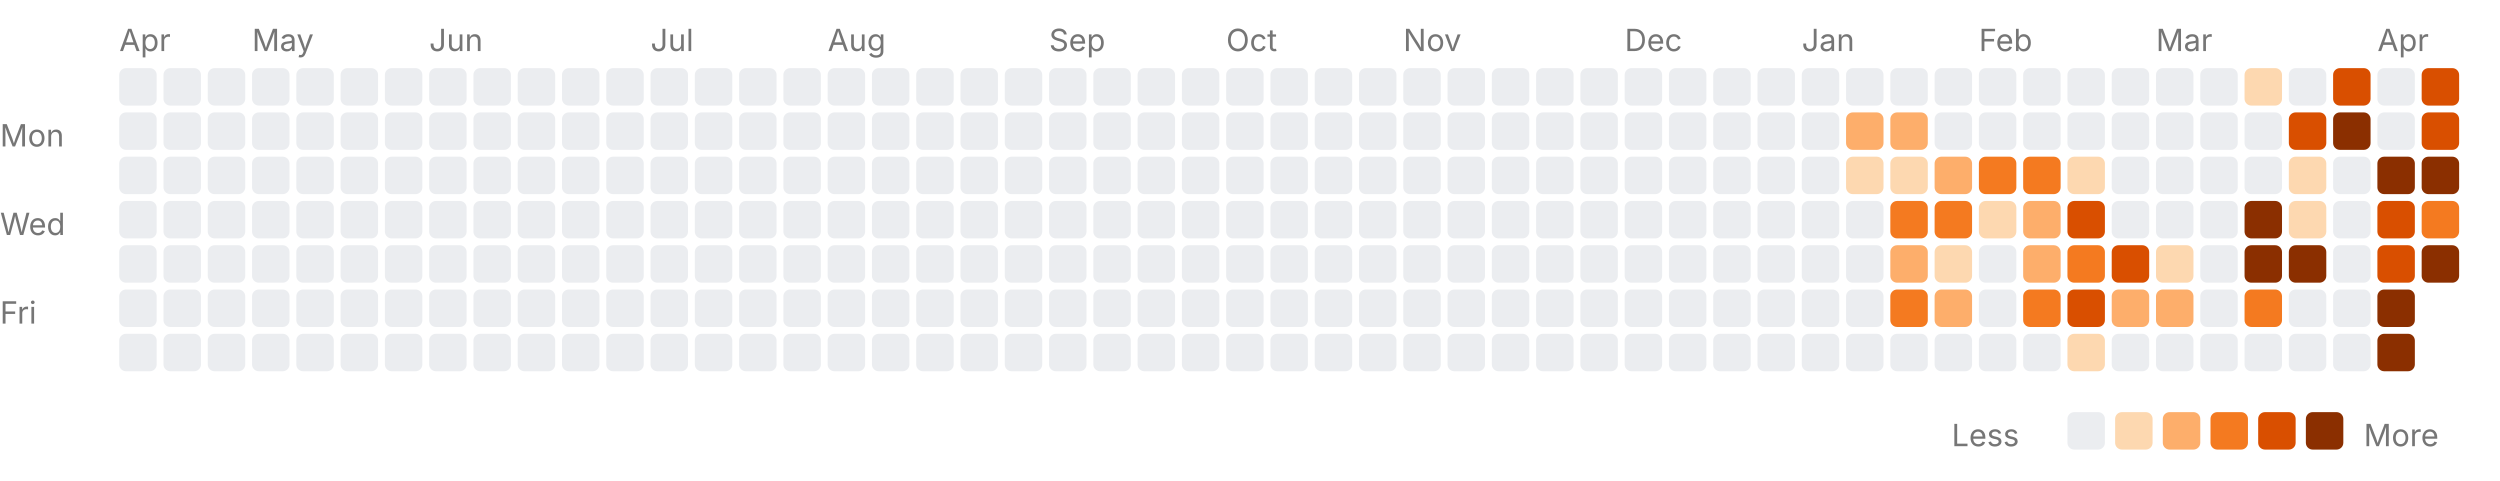
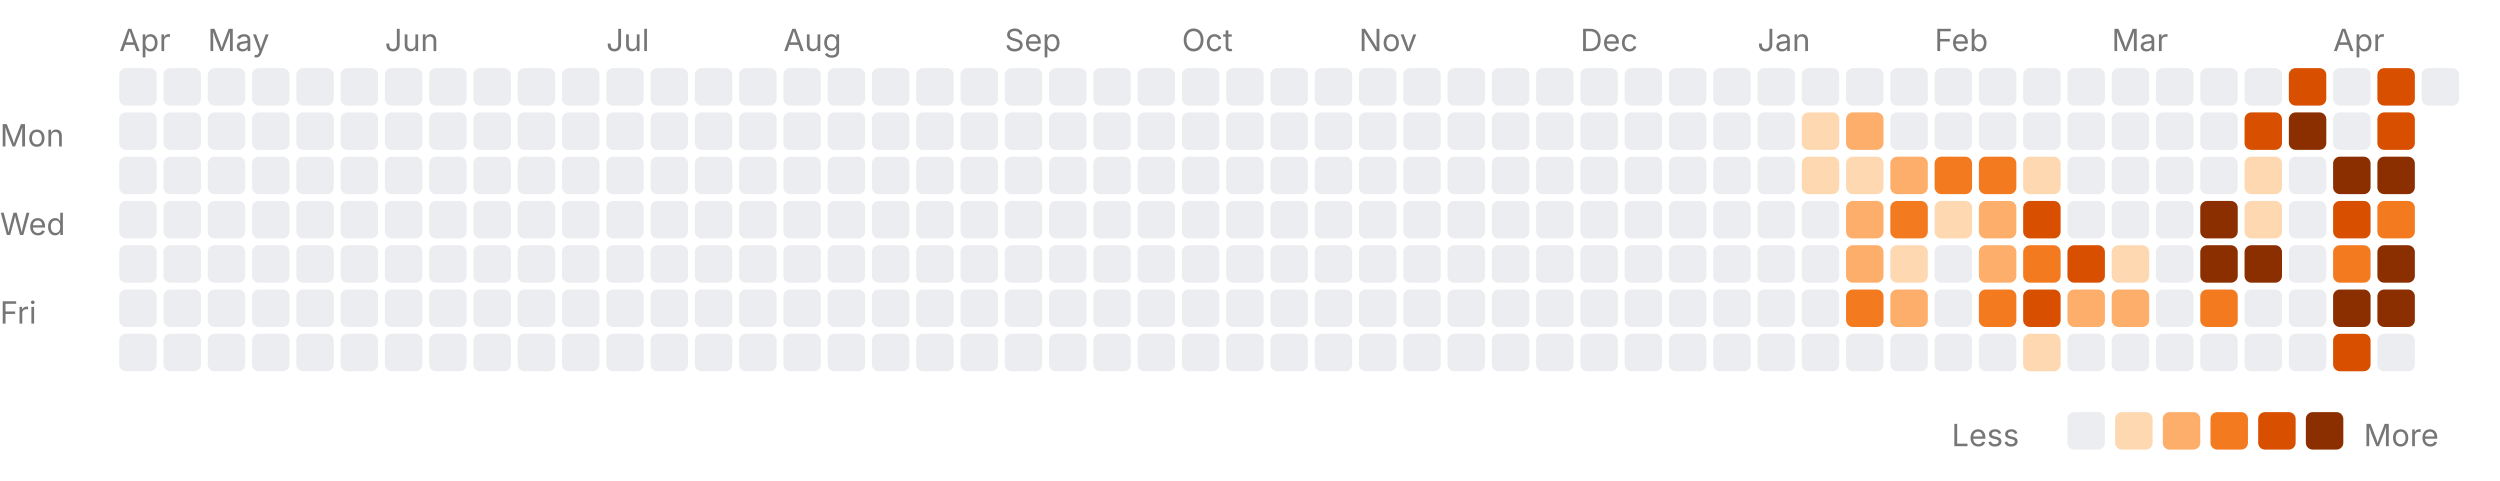
<svg xmlns="http://www.w3.org/2000/svg" width="734" height="141">
  <style>
  text { font-size: 9px; fill: #767676; font-family: -apple-system, BlinkMacSystemFont, sans-serif; }
</style>
  <text x="0" y="43">Mon</text>
  <text x="0" y="69">Wed</text>
  <text x="0" y="95">Fri</text>
  <text x="35" y="15">Apr</text>
  <rect x="35" y="20" width="11" height="11" rx="2" fill="#ebedf0" />
  <rect x="35" y="33" width="11" height="11" rx="2" fill="#ebedf0" />
  <rect x="35" y="46" width="11" height="11" rx="2" fill="#ebedf0" />
  <rect x="35" y="59" width="11" height="11" rx="2" fill="#ebedf0" />
  <rect x="35" y="72" width="11" height="11" rx="2" fill="#ebedf0" />
  <rect x="35" y="85" width="11" height="11" rx="2" fill="#ebedf0" />
  <rect x="35" y="98" width="11" height="11" rx="2" fill="#ebedf0" />
  <rect x="48" y="20" width="11" height="11" rx="2" fill="#ebedf0" />
  <rect x="48" y="33" width="11" height="11" rx="2" fill="#ebedf0" />
  <rect x="48" y="46" width="11" height="11" rx="2" fill="#ebedf0" />
  <rect x="48" y="59" width="11" height="11" rx="2" fill="#ebedf0" />
  <rect x="48" y="72" width="11" height="11" rx="2" fill="#ebedf0" />
  <rect x="48" y="85" width="11" height="11" rx="2" fill="#ebedf0" />
  <rect x="48" y="98" width="11" height="11" rx="2" fill="#ebedf0" />
+   <text x="61" y="15">May</text>
  <rect x="61" y="20" width="11" height="11" rx="2" fill="#ebedf0" />
  <rect x="61" y="33" width="11" height="11" rx="2" fill="#ebedf0" />
  <rect x="61" y="46" width="11" height="11" rx="2" fill="#ebedf0" />
  <rect x="61" y="59" width="11" height="11" rx="2" fill="#ebedf0" />
  <rect x="61" y="72" width="11" height="11" rx="2" fill="#ebedf0" />
  <rect x="61" y="85" width="11" height="11" rx="2" fill="#ebedf0" />
  <rect x="61" y="98" width="11" height="11" rx="2" fill="#ebedf0" />
-   <text x="74" y="15">May</text>
  <rect x="74" y="20" width="11" height="11" rx="2" fill="#ebedf0" />
  <rect x="74" y="33" width="11" height="11" rx="2" fill="#ebedf0" />
  <rect x="74" y="46" width="11" height="11" rx="2" fill="#ebedf0" />
  <rect x="74" y="59" width="11" height="11" rx="2" fill="#ebedf0" />
  <rect x="74" y="72" width="11" height="11" rx="2" fill="#ebedf0" />
  <rect x="74" y="85" width="11" height="11" rx="2" fill="#ebedf0" />
  <rect x="74" y="98" width="11" height="11" rx="2" fill="#ebedf0" />
  <rect x="87" y="20" width="11" height="11" rx="2" fill="#ebedf0" />
  <rect x="87" y="33" width="11" height="11" rx="2" fill="#ebedf0" />
  <rect x="87" y="46" width="11" height="11" rx="2" fill="#ebedf0" />
  <rect x="87" y="59" width="11" height="11" rx="2" fill="#ebedf0" />
  <rect x="87" y="72" width="11" height="11" rx="2" fill="#ebedf0" />
  <rect x="87" y="85" width="11" height="11" rx="2" fill="#ebedf0" />
  <rect x="87" y="98" width="11" height="11" rx="2" fill="#ebedf0" />
  <rect x="100" y="20" width="11" height="11" rx="2" fill="#ebedf0" />
  <rect x="100" y="33" width="11" height="11" rx="2" fill="#ebedf0" />
  <rect x="100" y="46" width="11" height="11" rx="2" fill="#ebedf0" />
  <rect x="100" y="59" width="11" height="11" rx="2" fill="#ebedf0" />
  <rect x="100" y="72" width="11" height="11" rx="2" fill="#ebedf0" />
  <rect x="100" y="85" width="11" height="11" rx="2" fill="#ebedf0" />
  <rect x="100" y="98" width="11" height="11" rx="2" fill="#ebedf0" />
+   <text x="113" y="15">Jun</text>
  <rect x="113" y="20" width="11" height="11" rx="2" fill="#ebedf0" />
  <rect x="113" y="33" width="11" height="11" rx="2" fill="#ebedf0" />
  <rect x="113" y="46" width="11" height="11" rx="2" fill="#ebedf0" />
  <rect x="113" y="59" width="11" height="11" rx="2" fill="#ebedf0" />
  <rect x="113" y="72" width="11" height="11" rx="2" fill="#ebedf0" />
  <rect x="113" y="85" width="11" height="11" rx="2" fill="#ebedf0" />
  <rect x="113" y="98" width="11" height="11" rx="2" fill="#ebedf0" />
-   <text x="126" y="15">Jun</text>
  <rect x="126" y="20" width="11" height="11" rx="2" fill="#ebedf0" />
  <rect x="126" y="33" width="11" height="11" rx="2" fill="#ebedf0" />
  <rect x="126" y="46" width="11" height="11" rx="2" fill="#ebedf0" />
  <rect x="126" y="59" width="11" height="11" rx="2" fill="#ebedf0" />
  <rect x="126" y="72" width="11" height="11" rx="2" fill="#ebedf0" />
  <rect x="126" y="85" width="11" height="11" rx="2" fill="#ebedf0" />
  <rect x="126" y="98" width="11" height="11" rx="2" fill="#ebedf0" />
  <rect x="139" y="20" width="11" height="11" rx="2" fill="#ebedf0" />
  <rect x="139" y="33" width="11" height="11" rx="2" fill="#ebedf0" />
  <rect x="139" y="46" width="11" height="11" rx="2" fill="#ebedf0" />
  <rect x="139" y="59" width="11" height="11" rx="2" fill="#ebedf0" />
  <rect x="139" y="72" width="11" height="11" rx="2" fill="#ebedf0" />
  <rect x="139" y="85" width="11" height="11" rx="2" fill="#ebedf0" />
  <rect x="139" y="98" width="11" height="11" rx="2" fill="#ebedf0" />
  <rect x="152" y="20" width="11" height="11" rx="2" fill="#ebedf0" />
  <rect x="152" y="33" width="11" height="11" rx="2" fill="#ebedf0" />
  <rect x="152" y="46" width="11" height="11" rx="2" fill="#ebedf0" />
  <rect x="152" y="59" width="11" height="11" rx="2" fill="#ebedf0" />
  <rect x="152" y="72" width="11" height="11" rx="2" fill="#ebedf0" />
  <rect x="152" y="85" width="11" height="11" rx="2" fill="#ebedf0" />
  <rect x="152" y="98" width="11" height="11" rx="2" fill="#ebedf0" />
  <rect x="165" y="20" width="11" height="11" rx="2" fill="#ebedf0" />
  <rect x="165" y="33" width="11" height="11" rx="2" fill="#ebedf0" />
  <rect x="165" y="46" width="11" height="11" rx="2" fill="#ebedf0" />
  <rect x="165" y="59" width="11" height="11" rx="2" fill="#ebedf0" />
  <rect x="165" y="72" width="11" height="11" rx="2" fill="#ebedf0" />
  <rect x="165" y="85" width="11" height="11" rx="2" fill="#ebedf0" />
  <rect x="165" y="98" width="11" height="11" rx="2" fill="#ebedf0" />
+   <text x="178" y="15">Jul</text>
  <rect x="178" y="20" width="11" height="11" rx="2" fill="#ebedf0" />
  <rect x="178" y="33" width="11" height="11" rx="2" fill="#ebedf0" />
  <rect x="178" y="46" width="11" height="11" rx="2" fill="#ebedf0" />
  <rect x="178" y="59" width="11" height="11" rx="2" fill="#ebedf0" />
  <rect x="178" y="72" width="11" height="11" rx="2" fill="#ebedf0" />
  <rect x="178" y="85" width="11" height="11" rx="2" fill="#ebedf0" />
  <rect x="178" y="98" width="11" height="11" rx="2" fill="#ebedf0" />
-   <text x="191" y="15">Jul</text>
  <rect x="191" y="20" width="11" height="11" rx="2" fill="#ebedf0" />
  <rect x="191" y="33" width="11" height="11" rx="2" fill="#ebedf0" />
  <rect x="191" y="46" width="11" height="11" rx="2" fill="#ebedf0" />
  <rect x="191" y="59" width="11" height="11" rx="2" fill="#ebedf0" />
  <rect x="191" y="72" width="11" height="11" rx="2" fill="#ebedf0" />
  <rect x="191" y="85" width="11" height="11" rx="2" fill="#ebedf0" />
  <rect x="191" y="98" width="11" height="11" rx="2" fill="#ebedf0" />
  <rect x="204" y="20" width="11" height="11" rx="2" fill="#ebedf0" />
  <rect x="204" y="33" width="11" height="11" rx="2" fill="#ebedf0" />
  <rect x="204" y="46" width="11" height="11" rx="2" fill="#ebedf0" />
  <rect x="204" y="59" width="11" height="11" rx="2" fill="#ebedf0" />
  <rect x="204" y="72" width="11" height="11" rx="2" fill="#ebedf0" />
  <rect x="204" y="85" width="11" height="11" rx="2" fill="#ebedf0" />
  <rect x="204" y="98" width="11" height="11" rx="2" fill="#ebedf0" />
  <rect x="217" y="20" width="11" height="11" rx="2" fill="#ebedf0" />
  <rect x="217" y="33" width="11" height="11" rx="2" fill="#ebedf0" />
  <rect x="217" y="46" width="11" height="11" rx="2" fill="#ebedf0" />
  <rect x="217" y="59" width="11" height="11" rx="2" fill="#ebedf0" />
  <rect x="217" y="72" width="11" height="11" rx="2" fill="#ebedf0" />
  <rect x="217" y="85" width="11" height="11" rx="2" fill="#ebedf0" />
  <rect x="217" y="98" width="11" height="11" rx="2" fill="#ebedf0" />
+   <text x="230" y="15">Aug</text>
  <rect x="230" y="20" width="11" height="11" rx="2" fill="#ebedf0" />
  <rect x="230" y="33" width="11" height="11" rx="2" fill="#ebedf0" />
  <rect x="230" y="46" width="11" height="11" rx="2" fill="#ebedf0" />
  <rect x="230" y="59" width="11" height="11" rx="2" fill="#ebedf0" />
  <rect x="230" y="72" width="11" height="11" rx="2" fill="#ebedf0" />
  <rect x="230" y="85" width="11" height="11" rx="2" fill="#ebedf0" />
  <rect x="230" y="98" width="11" height="11" rx="2" fill="#ebedf0" />
-   <text x="243" y="15">Aug</text>
  <rect x="243" y="20" width="11" height="11" rx="2" fill="#ebedf0" />
  <rect x="243" y="33" width="11" height="11" rx="2" fill="#ebedf0" />
  <rect x="243" y="46" width="11" height="11" rx="2" fill="#ebedf0" />
  <rect x="243" y="59" width="11" height="11" rx="2" fill="#ebedf0" />
  <rect x="243" y="72" width="11" height="11" rx="2" fill="#ebedf0" />
  <rect x="243" y="85" width="11" height="11" rx="2" fill="#ebedf0" />
  <rect x="243" y="98" width="11" height="11" rx="2" fill="#ebedf0" />
  <rect x="256" y="20" width="11" height="11" rx="2" fill="#ebedf0" />
  <rect x="256" y="33" width="11" height="11" rx="2" fill="#ebedf0" />
  <rect x="256" y="46" width="11" height="11" rx="2" fill="#ebedf0" />
  <rect x="256" y="59" width="11" height="11" rx="2" fill="#ebedf0" />
  <rect x="256" y="72" width="11" height="11" rx="2" fill="#ebedf0" />
  <rect x="256" y="85" width="11" height="11" rx="2" fill="#ebedf0" />
  <rect x="256" y="98" width="11" height="11" rx="2" fill="#ebedf0" />
  <rect x="269" y="20" width="11" height="11" rx="2" fill="#ebedf0" />
  <rect x="269" y="33" width="11" height="11" rx="2" fill="#ebedf0" />
  <rect x="269" y="46" width="11" height="11" rx="2" fill="#ebedf0" />
  <rect x="269" y="59" width="11" height="11" rx="2" fill="#ebedf0" />
  <rect x="269" y="72" width="11" height="11" rx="2" fill="#ebedf0" />
  <rect x="269" y="85" width="11" height="11" rx="2" fill="#ebedf0" />
  <rect x="269" y="98" width="11" height="11" rx="2" fill="#ebedf0" />
  <rect x="282" y="20" width="11" height="11" rx="2" fill="#ebedf0" />
  <rect x="282" y="33" width="11" height="11" rx="2" fill="#ebedf0" />
  <rect x="282" y="46" width="11" height="11" rx="2" fill="#ebedf0" />
  <rect x="282" y="59" width="11" height="11" rx="2" fill="#ebedf0" />
  <rect x="282" y="72" width="11" height="11" rx="2" fill="#ebedf0" />
  <rect x="282" y="85" width="11" height="11" rx="2" fill="#ebedf0" />
  <rect x="282" y="98" width="11" height="11" rx="2" fill="#ebedf0" />
+   <text x="295" y="15">Sep</text>
  <rect x="295" y="20" width="11" height="11" rx="2" fill="#ebedf0" />
  <rect x="295" y="33" width="11" height="11" rx="2" fill="#ebedf0" />
  <rect x="295" y="46" width="11" height="11" rx="2" fill="#ebedf0" />
  <rect x="295" y="59" width="11" height="11" rx="2" fill="#ebedf0" />
  <rect x="295" y="72" width="11" height="11" rx="2" fill="#ebedf0" />
  <rect x="295" y="85" width="11" height="11" rx="2" fill="#ebedf0" />
  <rect x="295" y="98" width="11" height="11" rx="2" fill="#ebedf0" />
-   <text x="308" y="15">Sep</text>
  <rect x="308" y="20" width="11" height="11" rx="2" fill="#ebedf0" />
  <rect x="308" y="33" width="11" height="11" rx="2" fill="#ebedf0" />
  <rect x="308" y="46" width="11" height="11" rx="2" fill="#ebedf0" />
  <rect x="308" y="59" width="11" height="11" rx="2" fill="#ebedf0" />
  <rect x="308" y="72" width="11" height="11" rx="2" fill="#ebedf0" />
  <rect x="308" y="85" width="11" height="11" rx="2" fill="#ebedf0" />
  <rect x="308" y="98" width="11" height="11" rx="2" fill="#ebedf0" />
  <rect x="321" y="20" width="11" height="11" rx="2" fill="#ebedf0" />
  <rect x="321" y="33" width="11" height="11" rx="2" fill="#ebedf0" />
  <rect x="321" y="46" width="11" height="11" rx="2" fill="#ebedf0" />
  <rect x="321" y="59" width="11" height="11" rx="2" fill="#ebedf0" />
  <rect x="321" y="72" width="11" height="11" rx="2" fill="#ebedf0" />
  <rect x="321" y="85" width="11" height="11" rx="2" fill="#ebedf0" />
  <rect x="321" y="98" width="11" height="11" rx="2" fill="#ebedf0" />
  <rect x="334" y="20" width="11" height="11" rx="2" fill="#ebedf0" />
  <rect x="334" y="33" width="11" height="11" rx="2" fill="#ebedf0" />
  <rect x="334" y="46" width="11" height="11" rx="2" fill="#ebedf0" />
  <rect x="334" y="59" width="11" height="11" rx="2" fill="#ebedf0" />
  <rect x="334" y="72" width="11" height="11" rx="2" fill="#ebedf0" />
  <rect x="334" y="85" width="11" height="11" rx="2" fill="#ebedf0" />
  <rect x="334" y="98" width="11" height="11" rx="2" fill="#ebedf0" />
+   <text x="347" y="15">Oct</text>
  <rect x="347" y="20" width="11" height="11" rx="2" fill="#ebedf0" />
  <rect x="347" y="33" width="11" height="11" rx="2" fill="#ebedf0" />
  <rect x="347" y="46" width="11" height="11" rx="2" fill="#ebedf0" />
  <rect x="347" y="59" width="11" height="11" rx="2" fill="#ebedf0" />
  <rect x="347" y="72" width="11" height="11" rx="2" fill="#ebedf0" />
  <rect x="347" y="85" width="11" height="11" rx="2" fill="#ebedf0" />
  <rect x="347" y="98" width="11" height="11" rx="2" fill="#ebedf0" />
-   <text x="360" y="15">Oct</text>
  <rect x="360" y="20" width="11" height="11" rx="2" fill="#ebedf0" />
  <rect x="360" y="33" width="11" height="11" rx="2" fill="#ebedf0" />
  <rect x="360" y="46" width="11" height="11" rx="2" fill="#ebedf0" />
  <rect x="360" y="59" width="11" height="11" rx="2" fill="#ebedf0" />
  <rect x="360" y="72" width="11" height="11" rx="2" fill="#ebedf0" />
  <rect x="360" y="85" width="11" height="11" rx="2" fill="#ebedf0" />
  <rect x="360" y="98" width="11" height="11" rx="2" fill="#ebedf0" />
  <rect x="373" y="20" width="11" height="11" rx="2" fill="#ebedf0" />
  <rect x="373" y="33" width="11" height="11" rx="2" fill="#ebedf0" />
  <rect x="373" y="46" width="11" height="11" rx="2" fill="#ebedf0" />
  <rect x="373" y="59" width="11" height="11" rx="2" fill="#ebedf0" />
  <rect x="373" y="72" width="11" height="11" rx="2" fill="#ebedf0" />
  <rect x="373" y="85" width="11" height="11" rx="2" fill="#ebedf0" />
  <rect x="373" y="98" width="11" height="11" rx="2" fill="#ebedf0" />
  <rect x="386" y="20" width="11" height="11" rx="2" fill="#ebedf0" />
  <rect x="386" y="33" width="11" height="11" rx="2" fill="#ebedf0" />
  <rect x="386" y="46" width="11" height="11" rx="2" fill="#ebedf0" />
  <rect x="386" y="59" width="11" height="11" rx="2" fill="#ebedf0" />
  <rect x="386" y="72" width="11" height="11" rx="2" fill="#ebedf0" />
  <rect x="386" y="85" width="11" height="11" rx="2" fill="#ebedf0" />
  <rect x="386" y="98" width="11" height="11" rx="2" fill="#ebedf0" />
+   <text x="399" y="15">Nov</text>
  <rect x="399" y="20" width="11" height="11" rx="2" fill="#ebedf0" />
  <rect x="399" y="33" width="11" height="11" rx="2" fill="#ebedf0" />
  <rect x="399" y="46" width="11" height="11" rx="2" fill="#ebedf0" />
  <rect x="399" y="59" width="11" height="11" rx="2" fill="#ebedf0" />
  <rect x="399" y="72" width="11" height="11" rx="2" fill="#ebedf0" />
  <rect x="399" y="85" width="11" height="11" rx="2" fill="#ebedf0" />
  <rect x="399" y="98" width="11" height="11" rx="2" fill="#ebedf0" />
-   <text x="412" y="15">Nov</text>
  <rect x="412" y="20" width="11" height="11" rx="2" fill="#ebedf0" />
  <rect x="412" y="33" width="11" height="11" rx="2" fill="#ebedf0" />
  <rect x="412" y="46" width="11" height="11" rx="2" fill="#ebedf0" />
  <rect x="412" y="59" width="11" height="11" rx="2" fill="#ebedf0" />
  <rect x="412" y="72" width="11" height="11" rx="2" fill="#ebedf0" />
  <rect x="412" y="85" width="11" height="11" rx="2" fill="#ebedf0" />
  <rect x="412" y="98" width="11" height="11" rx="2" fill="#ebedf0" />
  <rect x="425" y="20" width="11" height="11" rx="2" fill="#ebedf0" />
  <rect x="425" y="33" width="11" height="11" rx="2" fill="#ebedf0" />
  <rect x="425" y="46" width="11" height="11" rx="2" fill="#ebedf0" />
  <rect x="425" y="59" width="11" height="11" rx="2" fill="#ebedf0" />
  <rect x="425" y="72" width="11" height="11" rx="2" fill="#ebedf0" />
  <rect x="425" y="85" width="11" height="11" rx="2" fill="#ebedf0" />
  <rect x="425" y="98" width="11" height="11" rx="2" fill="#ebedf0" />
  <rect x="438" y="20" width="11" height="11" rx="2" fill="#ebedf0" />
  <rect x="438" y="33" width="11" height="11" rx="2" fill="#ebedf0" />
  <rect x="438" y="46" width="11" height="11" rx="2" fill="#ebedf0" />
  <rect x="438" y="59" width="11" height="11" rx="2" fill="#ebedf0" />
  <rect x="438" y="72" width="11" height="11" rx="2" fill="#ebedf0" />
  <rect x="438" y="85" width="11" height="11" rx="2" fill="#ebedf0" />
  <rect x="438" y="98" width="11" height="11" rx="2" fill="#ebedf0" />
  <rect x="451" y="20" width="11" height="11" rx="2" fill="#ebedf0" />
  <rect x="451" y="33" width="11" height="11" rx="2" fill="#ebedf0" />
  <rect x="451" y="46" width="11" height="11" rx="2" fill="#ebedf0" />
  <rect x="451" y="59" width="11" height="11" rx="2" fill="#ebedf0" />
  <rect x="451" y="72" width="11" height="11" rx="2" fill="#ebedf0" />
  <rect x="451" y="85" width="11" height="11" rx="2" fill="#ebedf0" />
  <rect x="451" y="98" width="11" height="11" rx="2" fill="#ebedf0" />
+   <text x="464" y="15">Dec</text>
  <rect x="464" y="20" width="11" height="11" rx="2" fill="#ebedf0" />
  <rect x="464" y="33" width="11" height="11" rx="2" fill="#ebedf0" />
  <rect x="464" y="46" width="11" height="11" rx="2" fill="#ebedf0" />
  <rect x="464" y="59" width="11" height="11" rx="2" fill="#ebedf0" />
  <rect x="464" y="72" width="11" height="11" rx="2" fill="#ebedf0" />
  <rect x="464" y="85" width="11" height="11" rx="2" fill="#ebedf0" />
  <rect x="464" y="98" width="11" height="11" rx="2" fill="#ebedf0" />
-   <text x="477" y="15">Dec</text>
  <rect x="477" y="20" width="11" height="11" rx="2" fill="#ebedf0" />
  <rect x="477" y="33" width="11" height="11" rx="2" fill="#ebedf0" />
  <rect x="477" y="46" width="11" height="11" rx="2" fill="#ebedf0" />
  <rect x="477" y="59" width="11" height="11" rx="2" fill="#ebedf0" />
  <rect x="477" y="72" width="11" height="11" rx="2" fill="#ebedf0" />
  <rect x="477" y="85" width="11" height="11" rx="2" fill="#ebedf0" />
  <rect x="477" y="98" width="11" height="11" rx="2" fill="#ebedf0" />
  <rect x="490" y="20" width="11" height="11" rx="2" fill="#ebedf0" />
  <rect x="490" y="33" width="11" height="11" rx="2" fill="#ebedf0" />
  <rect x="490" y="46" width="11" height="11" rx="2" fill="#ebedf0" />
  <rect x="490" y="59" width="11" height="11" rx="2" fill="#ebedf0" />
  <rect x="490" y="72" width="11" height="11" rx="2" fill="#ebedf0" />
  <rect x="490" y="85" width="11" height="11" rx="2" fill="#ebedf0" />
  <rect x="490" y="98" width="11" height="11" rx="2" fill="#ebedf0" />
  <rect x="503" y="20" width="11" height="11" rx="2" fill="#ebedf0" />
  <rect x="503" y="33" width="11" height="11" rx="2" fill="#ebedf0" />
  <rect x="503" y="46" width="11" height="11" rx="2" fill="#ebedf0" />
  <rect x="503" y="59" width="11" height="11" rx="2" fill="#ebedf0" />
  <rect x="503" y="72" width="11" height="11" rx="2" fill="#ebedf0" />
  <rect x="503" y="85" width="11" height="11" rx="2" fill="#ebedf0" />
  <rect x="503" y="98" width="11" height="11" rx="2" fill="#ebedf0" />
+   <text x="516" y="15">Jan</text>
  <rect x="516" y="20" width="11" height="11" rx="2" fill="#ebedf0" />
  <rect x="516" y="33" width="11" height="11" rx="2" fill="#ebedf0" />
  <rect x="516" y="46" width="11" height="11" rx="2" fill="#ebedf0" />
  <rect x="516" y="59" width="11" height="11" rx="2" fill="#ebedf0" />
  <rect x="516" y="72" width="11" height="11" rx="2" fill="#ebedf0" />
  <rect x="516" y="85" width="11" height="11" rx="2" fill="#ebedf0" />
  <rect x="516" y="98" width="11" height="11" rx="2" fill="#ebedf0" />
-   <text x="529" y="15">Jan</text>
  <rect x="529" y="20" width="11" height="11" rx="2" fill="#ebedf0" />
-   <rect x="529" y="33" width="11" height="11" rx="2" fill="#ebedf0" />
-   <rect x="529" y="46" width="11" height="11" rx="2" fill="#ebedf0" />
+   <rect x="529" y="33" width="11" height="11" rx="2" fill="#fdd8b0" />
+   <rect x="529" y="46" width="11" height="11" rx="2" fill="#fdd8b0" />
  <rect x="529" y="59" width="11" height="11" rx="2" fill="#ebedf0" />
  <rect x="529" y="72" width="11" height="11" rx="2" fill="#ebedf0" />
  <rect x="529" y="85" width="11" height="11" rx="2" fill="#ebedf0" />
  <rect x="529" y="98" width="11" height="11" rx="2" fill="#ebedf0" />
  <rect x="542" y="20" width="11" height="11" rx="2" fill="#ebedf0" />
  <rect x="542" y="33" width="11" height="11" rx="2" fill="#fdae6b" />
  <rect x="542" y="46" width="11" height="11" rx="2" fill="#fdd8b0" />
-   <rect x="542" y="59" width="11" height="11" rx="2" fill="#ebedf0" />
-   <rect x="542" y="72" width="11" height="11" rx="2" fill="#ebedf0" />
-   <rect x="542" y="85" width="11" height="11" rx="2" fill="#ebedf0" />
+   <rect x="542" y="59" width="11" height="11" rx="2" fill="#fdae6b" />
+   <rect x="542" y="72" width="11" height="11" rx="2" fill="#fdae6b" />
+   <rect x="542" y="85" width="11" height="11" rx="2" fill="#f47a20" />
  <rect x="542" y="98" width="11" height="11" rx="2" fill="#ebedf0" />
  <rect x="555" y="20" width="11" height="11" rx="2" fill="#ebedf0" />
-   <rect x="555" y="33" width="11" height="11" rx="2" fill="#fdae6b" />
-   <rect x="555" y="46" width="11" height="11" rx="2" fill="#fdd8b0" />
+   <rect x="555" y="33" width="11" height="11" rx="2" fill="#ebedf0" />
+   <rect x="555" y="46" width="11" height="11" rx="2" fill="#fdae6b" />
  <rect x="555" y="59" width="11" height="11" rx="2" fill="#f47a20" />
-   <rect x="555" y="72" width="11" height="11" rx="2" fill="#fdae6b" />
-   <rect x="555" y="85" width="11" height="11" rx="2" fill="#f47a20" />
+   <rect x="555" y="72" width="11" height="11" rx="2" fill="#fdd8b0" />
+   <rect x="555" y="85" width="11" height="11" rx="2" fill="#fdae6b" />
  <rect x="555" y="98" width="11" height="11" rx="2" fill="#ebedf0" />
+   <text x="568" y="15">Feb</text>
  <rect x="568" y="20" width="11" height="11" rx="2" fill="#ebedf0" />
  <rect x="568" y="33" width="11" height="11" rx="2" fill="#ebedf0" />
-   <rect x="568" y="46" width="11" height="11" rx="2" fill="#fdae6b" />
-   <rect x="568" y="59" width="11" height="11" rx="2" fill="#f47a20" />
-   <rect x="568" y="72" width="11" height="11" rx="2" fill="#fdd8b0" />
-   <rect x="568" y="85" width="11" height="11" rx="2" fill="#fdae6b" />
+   <rect x="568" y="46" width="11" height="11" rx="2" fill="#f47a20" />
+   <rect x="568" y="59" width="11" height="11" rx="2" fill="#fdd8b0" />
+   <rect x="568" y="72" width="11" height="11" rx="2" fill="#ebedf0" />
+   <rect x="568" y="85" width="11" height="11" rx="2" fill="#ebedf0" />
  <rect x="568" y="98" width="11" height="11" rx="2" fill="#ebedf0" />
-   <text x="581" y="15">Feb</text>
  <rect x="581" y="20" width="11" height="11" rx="2" fill="#ebedf0" />
  <rect x="581" y="33" width="11" height="11" rx="2" fill="#ebedf0" />
  <rect x="581" y="46" width="11" height="11" rx="2" fill="#f47a20" />
-   <rect x="581" y="59" width="11" height="11" rx="2" fill="#fdd8b0" />
-   <rect x="581" y="72" width="11" height="11" rx="2" fill="#ebedf0" />
-   <rect x="581" y="85" width="11" height="11" rx="2" fill="#ebedf0" />
+   <rect x="581" y="59" width="11" height="11" rx="2" fill="#fdae6b" />
+   <rect x="581" y="72" width="11" height="11" rx="2" fill="#fdae6b" />
+   <rect x="581" y="85" width="11" height="11" rx="2" fill="#f47a20" />
  <rect x="581" y="98" width="11" height="11" rx="2" fill="#ebedf0" />
  <rect x="594" y="20" width="11" height="11" rx="2" fill="#ebedf0" />
  <rect x="594" y="33" width="11" height="11" rx="2" fill="#ebedf0" />
-   <rect x="594" y="46" width="11" height="11" rx="2" fill="#f47a20" />
-   <rect x="594" y="59" width="11" height="11" rx="2" fill="#fdae6b" />
-   <rect x="594" y="72" width="11" height="11" rx="2" fill="#fdae6b" />
-   <rect x="594" y="85" width="11" height="11" rx="2" fill="#f47a20" />
-   <rect x="594" y="98" width="11" height="11" rx="2" fill="#ebedf0" />
+   <rect x="594" y="46" width="11" height="11" rx="2" fill="#fdd8b0" />
+   <rect x="594" y="59" width="11" height="11" rx="2" fill="#d94f00" />
+   <rect x="594" y="72" width="11" height="11" rx="2" fill="#f47a20" />
+   <rect x="594" y="85" width="11" height="11" rx="2" fill="#d94f00" />
+   <rect x="594" y="98" width="11" height="11" rx="2" fill="#fdd8b0" />
  <rect x="607" y="20" width="11" height="11" rx="2" fill="#ebedf0" />
  <rect x="607" y="33" width="11" height="11" rx="2" fill="#ebedf0" />
-   <rect x="607" y="46" width="11" height="11" rx="2" fill="#fdd8b0" />
-   <rect x="607" y="59" width="11" height="11" rx="2" fill="#d94f00" />
-   <rect x="607" y="72" width="11" height="11" rx="2" fill="#f47a20" />
-   <rect x="607" y="85" width="11" height="11" rx="2" fill="#d94f00" />
-   <rect x="607" y="98" width="11" height="11" rx="2" fill="#fdd8b0" />
+   <rect x="607" y="46" width="11" height="11" rx="2" fill="#ebedf0" />
+   <rect x="607" y="59" width="11" height="11" rx="2" fill="#ebedf0" />
+   <rect x="607" y="72" width="11" height="11" rx="2" fill="#d94f00" />
+   <rect x="607" y="85" width="11" height="11" rx="2" fill="#fdae6b" />
+   <rect x="607" y="98" width="11" height="11" rx="2" fill="#ebedf0" />
+   <text x="620" y="15">Mar</text>
  <rect x="620" y="20" width="11" height="11" rx="2" fill="#ebedf0" />
  <rect x="620" y="33" width="11" height="11" rx="2" fill="#ebedf0" />
  <rect x="620" y="46" width="11" height="11" rx="2" fill="#ebedf0" />
  <rect x="620" y="59" width="11" height="11" rx="2" fill="#ebedf0" />
-   <rect x="620" y="72" width="11" height="11" rx="2" fill="#d94f00" />
+   <rect x="620" y="72" width="11" height="11" rx="2" fill="#fdd8b0" />
  <rect x="620" y="85" width="11" height="11" rx="2" fill="#fdae6b" />
  <rect x="620" y="98" width="11" height="11" rx="2" fill="#ebedf0" />
-   <text x="633" y="15">Mar</text>
  <rect x="633" y="20" width="11" height="11" rx="2" fill="#ebedf0" />
  <rect x="633" y="33" width="11" height="11" rx="2" fill="#ebedf0" />
  <rect x="633" y="46" width="11" height="11" rx="2" fill="#ebedf0" />
  <rect x="633" y="59" width="11" height="11" rx="2" fill="#ebedf0" />
-   <rect x="633" y="72" width="11" height="11" rx="2" fill="#fdd8b0" />
-   <rect x="633" y="85" width="11" height="11" rx="2" fill="#fdae6b" />
+   <rect x="633" y="72" width="11" height="11" rx="2" fill="#ebedf0" />
+   <rect x="633" y="85" width="11" height="11" rx="2" fill="#ebedf0" />
  <rect x="633" y="98" width="11" height="11" rx="2" fill="#ebedf0" />
  <rect x="646" y="20" width="11" height="11" rx="2" fill="#ebedf0" />
  <rect x="646" y="33" width="11" height="11" rx="2" fill="#ebedf0" />
  <rect x="646" y="46" width="11" height="11" rx="2" fill="#ebedf0" />
-   <rect x="646" y="59" width="11" height="11" rx="2" fill="#ebedf0" />
-   <rect x="646" y="72" width="11" height="11" rx="2" fill="#ebedf0" />
-   <rect x="646" y="85" width="11" height="11" rx="2" fill="#ebedf0" />
+   <rect x="646" y="59" width="11" height="11" rx="2" fill="#8b2f00" />
+   <rect x="646" y="72" width="11" height="11" rx="2" fill="#8b2f00" />
+   <rect x="646" y="85" width="11" height="11" rx="2" fill="#f47a20" />
  <rect x="646" y="98" width="11" height="11" rx="2" fill="#ebedf0" />
-   <rect x="659" y="20" width="11" height="11" rx="2" fill="#fdd8b0" />
-   <rect x="659" y="33" width="11" height="11" rx="2" fill="#ebedf0" />
-   <rect x="659" y="46" width="11" height="11" rx="2" fill="#ebedf0" />
-   <rect x="659" y="59" width="11" height="11" rx="2" fill="#8b2f00" />
+   <rect x="659" y="20" width="11" height="11" rx="2" fill="#ebedf0" />
+   <rect x="659" y="33" width="11" height="11" rx="2" fill="#d94f00" />
+   <rect x="659" y="46" width="11" height="11" rx="2" fill="#fdd8b0" />
+   <rect x="659" y="59" width="11" height="11" rx="2" fill="#fdd8b0" />
  <rect x="659" y="72" width="11" height="11" rx="2" fill="#8b2f00" />
-   <rect x="659" y="85" width="11" height="11" rx="2" fill="#f47a20" />
+   <rect x="659" y="85" width="11" height="11" rx="2" fill="#ebedf0" />
  <rect x="659" y="98" width="11" height="11" rx="2" fill="#ebedf0" />
-   <rect x="672" y="20" width="11" height="11" rx="2" fill="#ebedf0" />
-   <rect x="672" y="33" width="11" height="11" rx="2" fill="#d94f00" />
-   <rect x="672" y="46" width="11" height="11" rx="2" fill="#fdd8b0" />
-   <rect x="672" y="59" width="11" height="11" rx="2" fill="#fdd8b0" />
-   <rect x="672" y="72" width="11" height="11" rx="2" fill="#8b2f00" />
+   <rect x="672" y="20" width="11" height="11" rx="2" fill="#d94f00" />
+   <rect x="672" y="33" width="11" height="11" rx="2" fill="#8b2f00" />
+   <rect x="672" y="46" width="11" height="11" rx="2" fill="#ebedf0" />
+   <rect x="672" y="59" width="11" height="11" rx="2" fill="#ebedf0" />
+   <rect x="672" y="72" width="11" height="11" rx="2" fill="#ebedf0" />
  <rect x="672" y="85" width="11" height="11" rx="2" fill="#ebedf0" />
  <rect x="672" y="98" width="11" height="11" rx="2" fill="#ebedf0" />
-   <rect x="685" y="20" width="11" height="11" rx="2" fill="#d94f00" />
-   <rect x="685" y="33" width="11" height="11" rx="2" fill="#8b2f00" />
-   <rect x="685" y="46" width="11" height="11" rx="2" fill="#ebedf0" />
-   <rect x="685" y="59" width="11" height="11" rx="2" fill="#ebedf0" />
-   <rect x="685" y="72" width="11" height="11" rx="2" fill="#ebedf0" />
-   <rect x="685" y="85" width="11" height="11" rx="2" fill="#ebedf0" />
-   <rect x="685" y="98" width="11" height="11" rx="2" fill="#ebedf0" />
-   <text x="698" y="15">Apr</text>
-   <rect x="698" y="20" width="11" height="11" rx="2" fill="#ebedf0" />
-   <rect x="698" y="33" width="11" height="11" rx="2" fill="#ebedf0" />
+   <text x="685" y="15">Apr</text>
+   <rect x="685" y="20" width="11" height="11" rx="2" fill="#ebedf0" />
+   <rect x="685" y="33" width="11" height="11" rx="2" fill="#ebedf0" />
+   <rect x="685" y="46" width="11" height="11" rx="2" fill="#8b2f00" />
+   <rect x="685" y="59" width="11" height="11" rx="2" fill="#d94f00" />
+   <rect x="685" y="72" width="11" height="11" rx="2" fill="#f47a20" />
+   <rect x="685" y="85" width="11" height="11" rx="2" fill="#8b2f00" />
+   <rect x="685" y="98" width="11" height="11" rx="2" fill="#d94f00" />
+   <rect x="698" y="20" width="11" height="11" rx="2" fill="#d94f00" />
+   <rect x="698" y="33" width="11" height="11" rx="2" fill="#d94f00" />
  <rect x="698" y="46" width="11" height="11" rx="2" fill="#8b2f00" />
-   <rect x="698" y="59" width="11" height="11" rx="2" fill="#d94f00" />
-   <rect x="698" y="72" width="11" height="11" rx="2" fill="#d94f00" />
+   <rect x="698" y="59" width="11" height="11" rx="2" fill="#f47a20" />
+   <rect x="698" y="72" width="11" height="11" rx="2" fill="#8b2f00" />
  <rect x="698" y="85" width="11" height="11" rx="2" fill="#8b2f00" />
-   <rect x="698" y="98" width="11" height="11" rx="2" fill="#8b2f00" />
-   <rect x="711" y="20" width="11" height="11" rx="2" fill="#d94f00" />
-   <rect x="711" y="33" width="11" height="11" rx="2" fill="#d94f00" />
-   <rect x="711" y="46" width="11" height="11" rx="2" fill="#8b2f00" />
-   <rect x="711" y="59" width="11" height="11" rx="2" fill="#f47a20" />
-   <rect x="711" y="72" width="11" height="11" rx="2" fill="#8b2f00" />
+   <rect x="698" y="98" width="11" height="11" rx="2" fill="#ebedf0" />
+   <rect x="711" y="20" width="11" height="11" rx="2" fill="#ebedf0" />
  <text x="573" y="131">Less</text>
  <rect x="607" y="121" width="11" height="11" rx="2" fill="#ebedf0" />
  <rect x="621" y="121" width="11" height="11" rx="2" fill="#fdd8b0" />
  <rect x="635" y="121" width="11" height="11" rx="2" fill="#fdae6b" />
  <rect x="649" y="121" width="11" height="11" rx="2" fill="#f47a20" />
  <rect x="663" y="121" width="11" height="11" rx="2" fill="#d94f00" />
  <rect x="677" y="121" width="11" height="11" rx="2" fill="#8b2f00" />
  <text x="694" y="131">More</text>
</svg>
